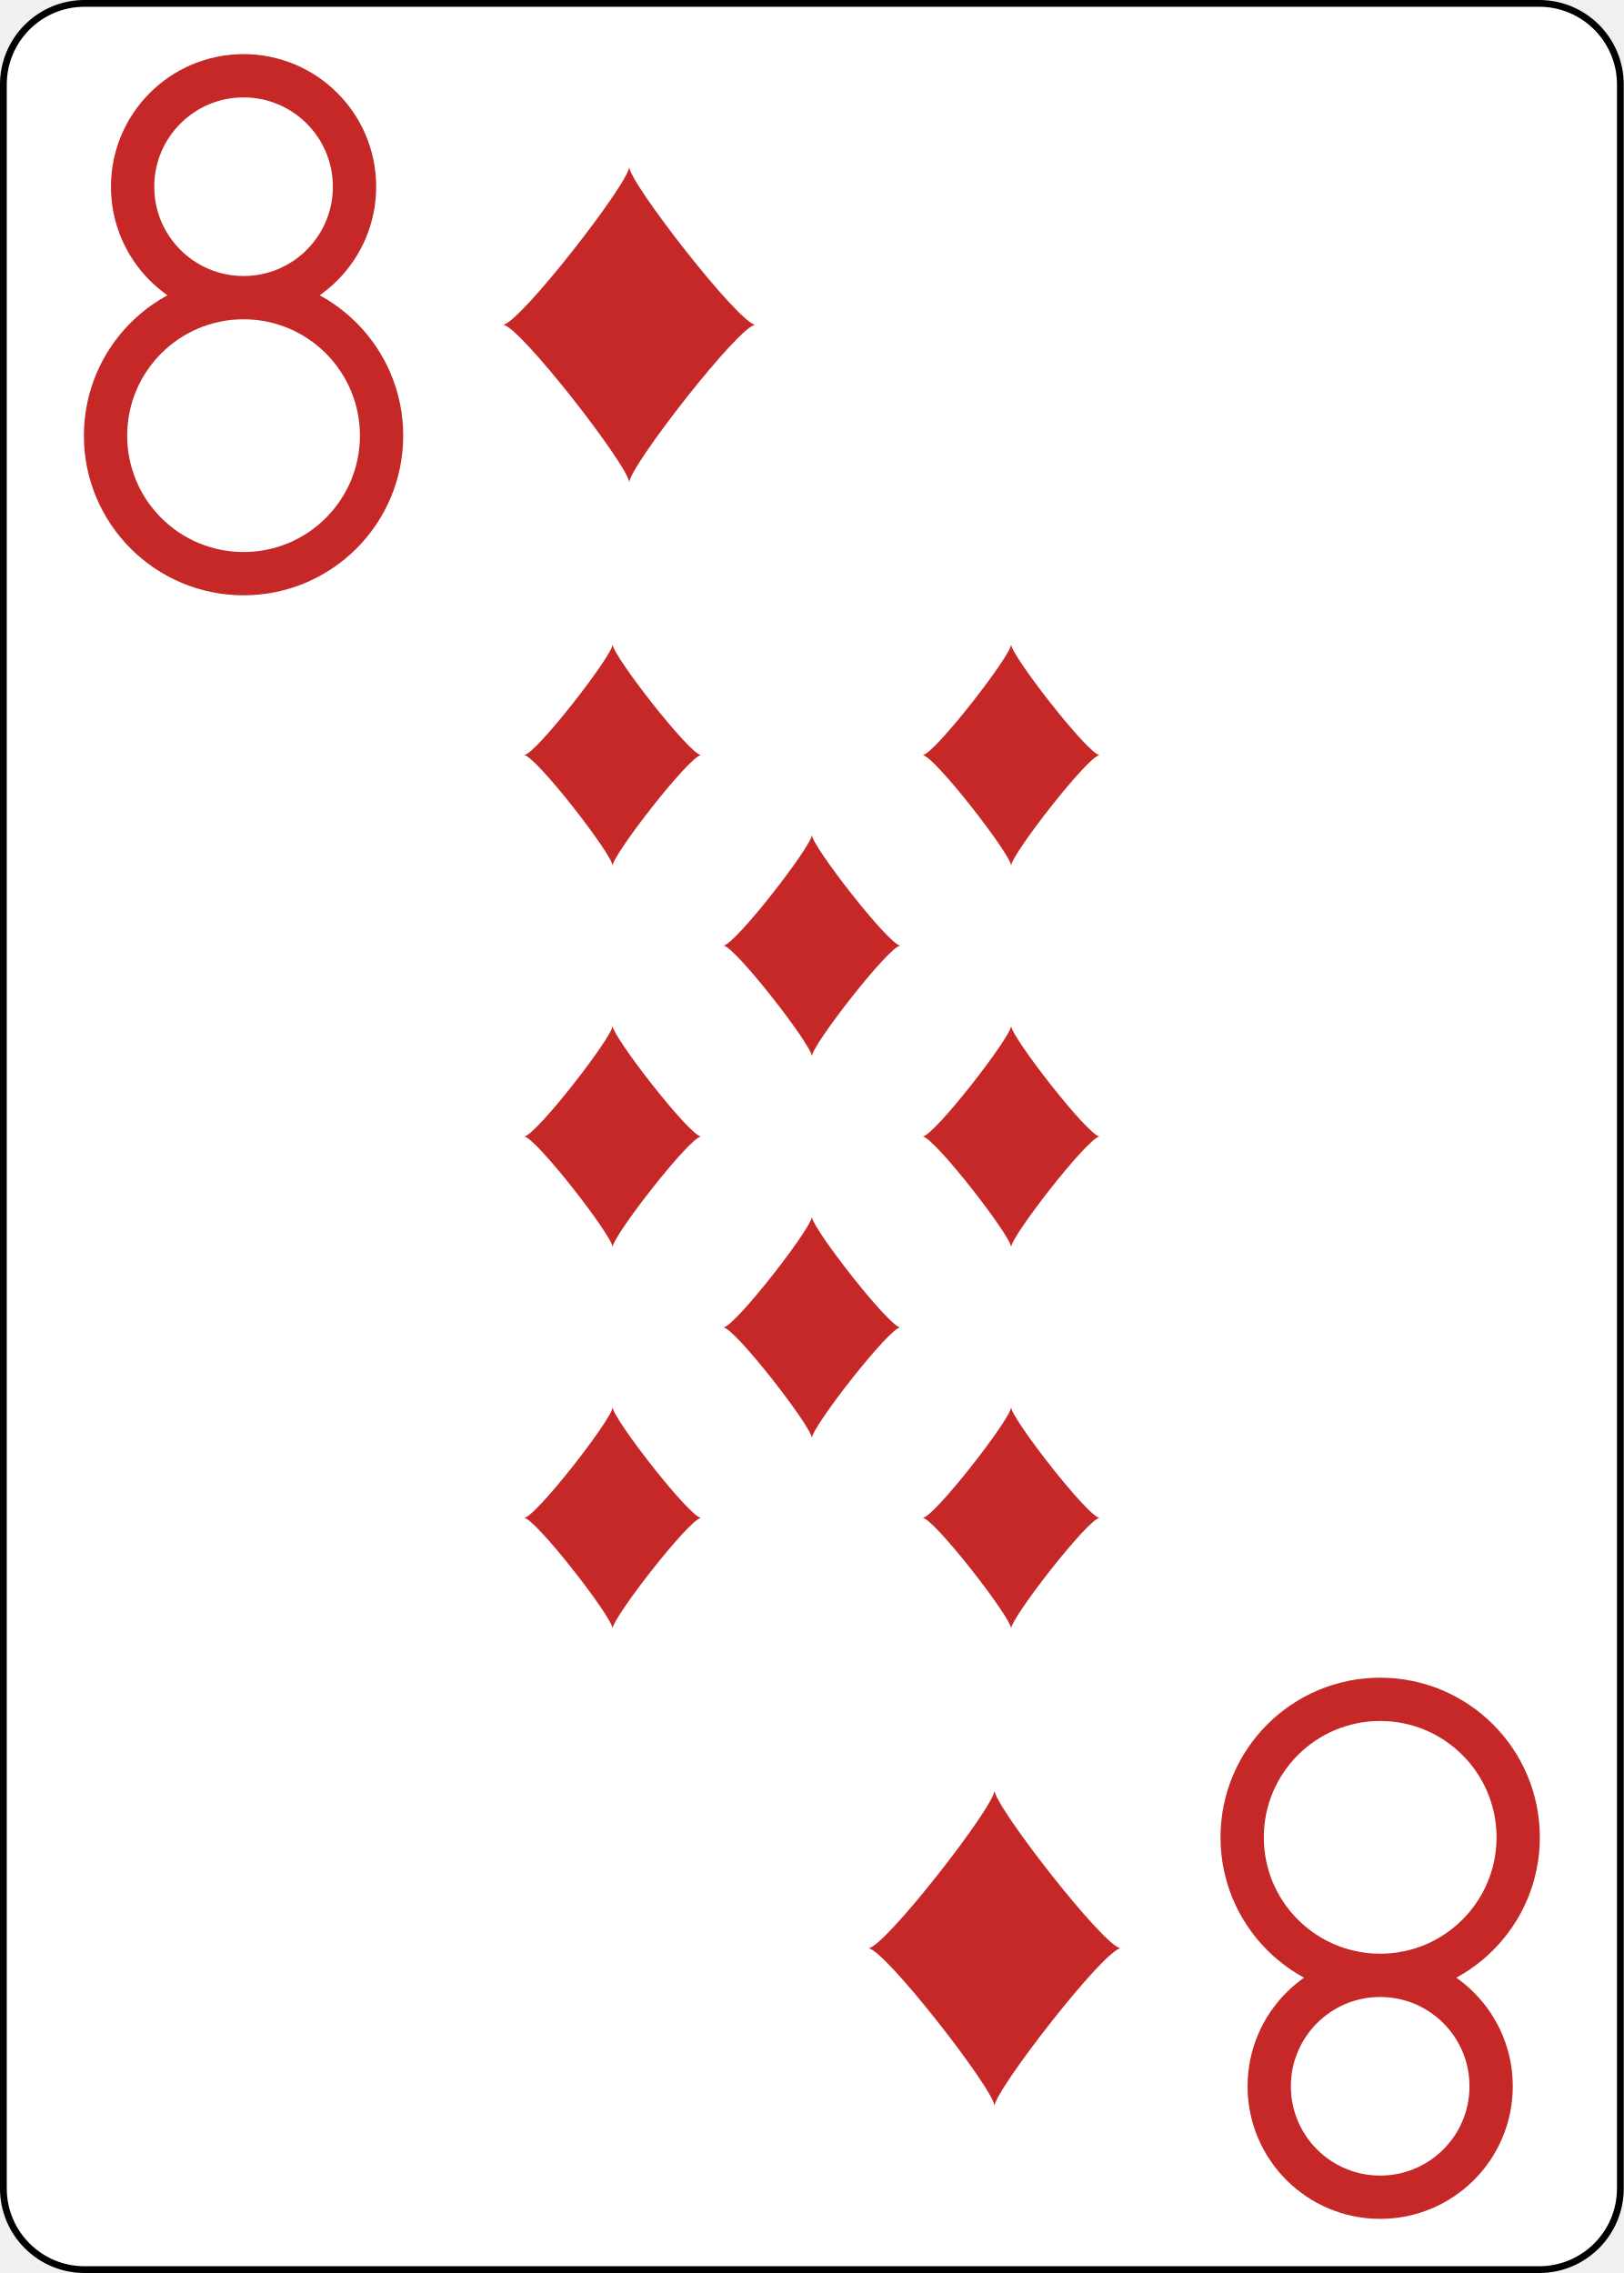
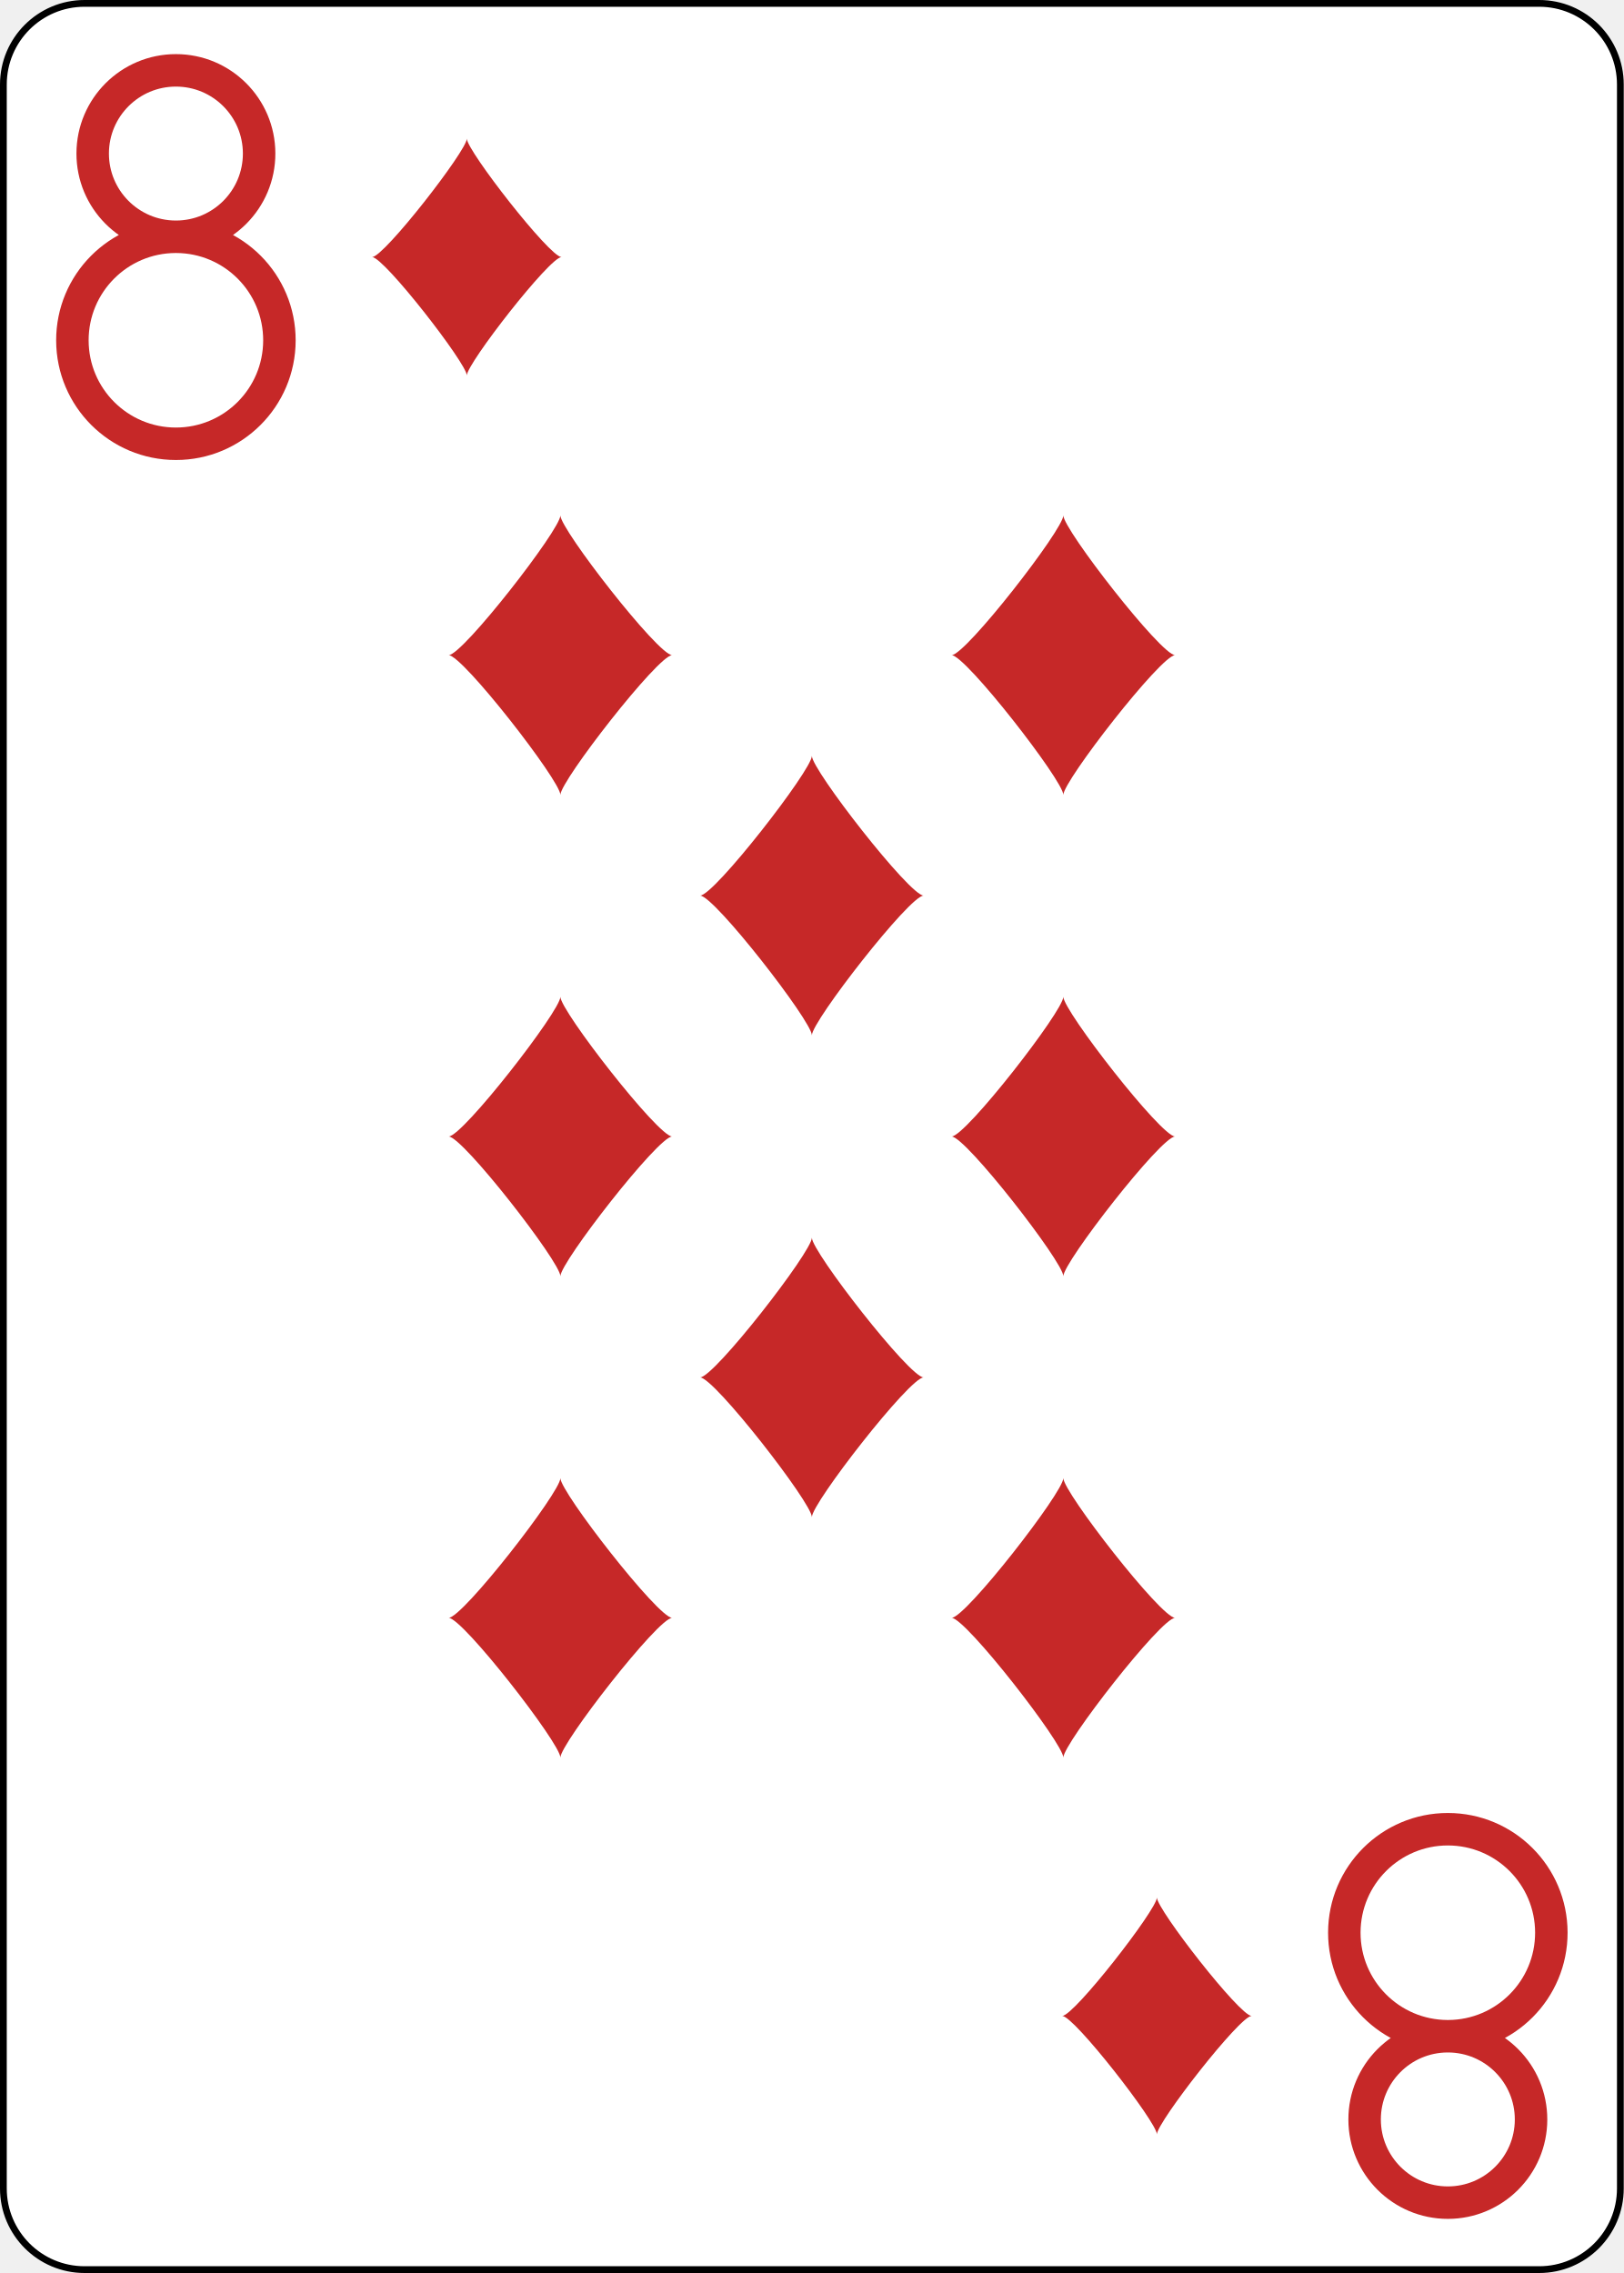
<svg xmlns="http://www.w3.org/2000/svg" xmlns:xlink="http://www.w3.org/1999/xlink" width="240" height="336" class="card" preserveAspectRatio="none" viewBox="-120 -168 240 336">
  <symbol id="b" preserveAspectRatio="xMinYMid" viewBox="-600 -600 1200 1200">
    <path fill="#c62828" d="M-400 0C-350 0 0-450 0-500 0-450 350 0 400 0 350 0 0 450 0 500 0 450-350 0-400 0" />
  </symbol>
  <symbol id="a" preserveAspectRatio="xMinYMid" viewBox="-500 -500 1000 1000">
    <path fill="none" stroke="#c62828" stroke-linecap="square" stroke-miterlimit="1.5" stroke-width="80" d="M-1-50a205 205 0 1 1 2 0h-2a255 255 0 1 0 2 0Z" />
  </symbol>
  <rect width="239" height="335" x="-119.5" y="-167.5" fill="#fff" stroke="#000" rx="12" ry="12" />
-   <use xlink:href="#a" height="80" x="-124" y="-160" />
-   <use xlink:href="#b" height="56" x="-55" y="-148" />
-   <g transform="scale(0.561)">
+   <use xlink:href="#a" height="60" x="-124" y="-160" />
+   <use xlink:href="#b" height="42" x="-72" y="-151" />
+   <g transform="scale(0.708)">
    <use xlink:href="#b" height="70" x="-87.5" y="-135.5" />
    <use xlink:href="#b" height="70" x="17.5" y="-135.5" />
    <use xlink:href="#b" height="70" x="-35" y="-85.3" />
    <use xlink:href="#b" height="70" x="-87.5" y="-35" />
    <use xlink:href="#b" height="70" x="17.5" y="-35" />
  </g>
  <g transform="rotate(180)">
-     <use xlink:href="#a" height="80" x="-124" y="-160" />
-     <use xlink:href="#b" height="56" x="-55" y="-148" />
-     <g transform="scale(0.561)">
+     <use xlink:href="#a" height="60" x="-124" y="-160" />
+     <use xlink:href="#b" height="42" x="-72" y="-151" />
+     <g transform="scale(0.708)">
      <use xlink:href="#b" height="70" x="-87.5" y="-135.5" />
      <use xlink:href="#b" height="70" x="17.5" y="-135.5" />
      <use xlink:href="#b" height="70" x="-35" y="-85.3" />
    </g>
  </g>
</svg>
